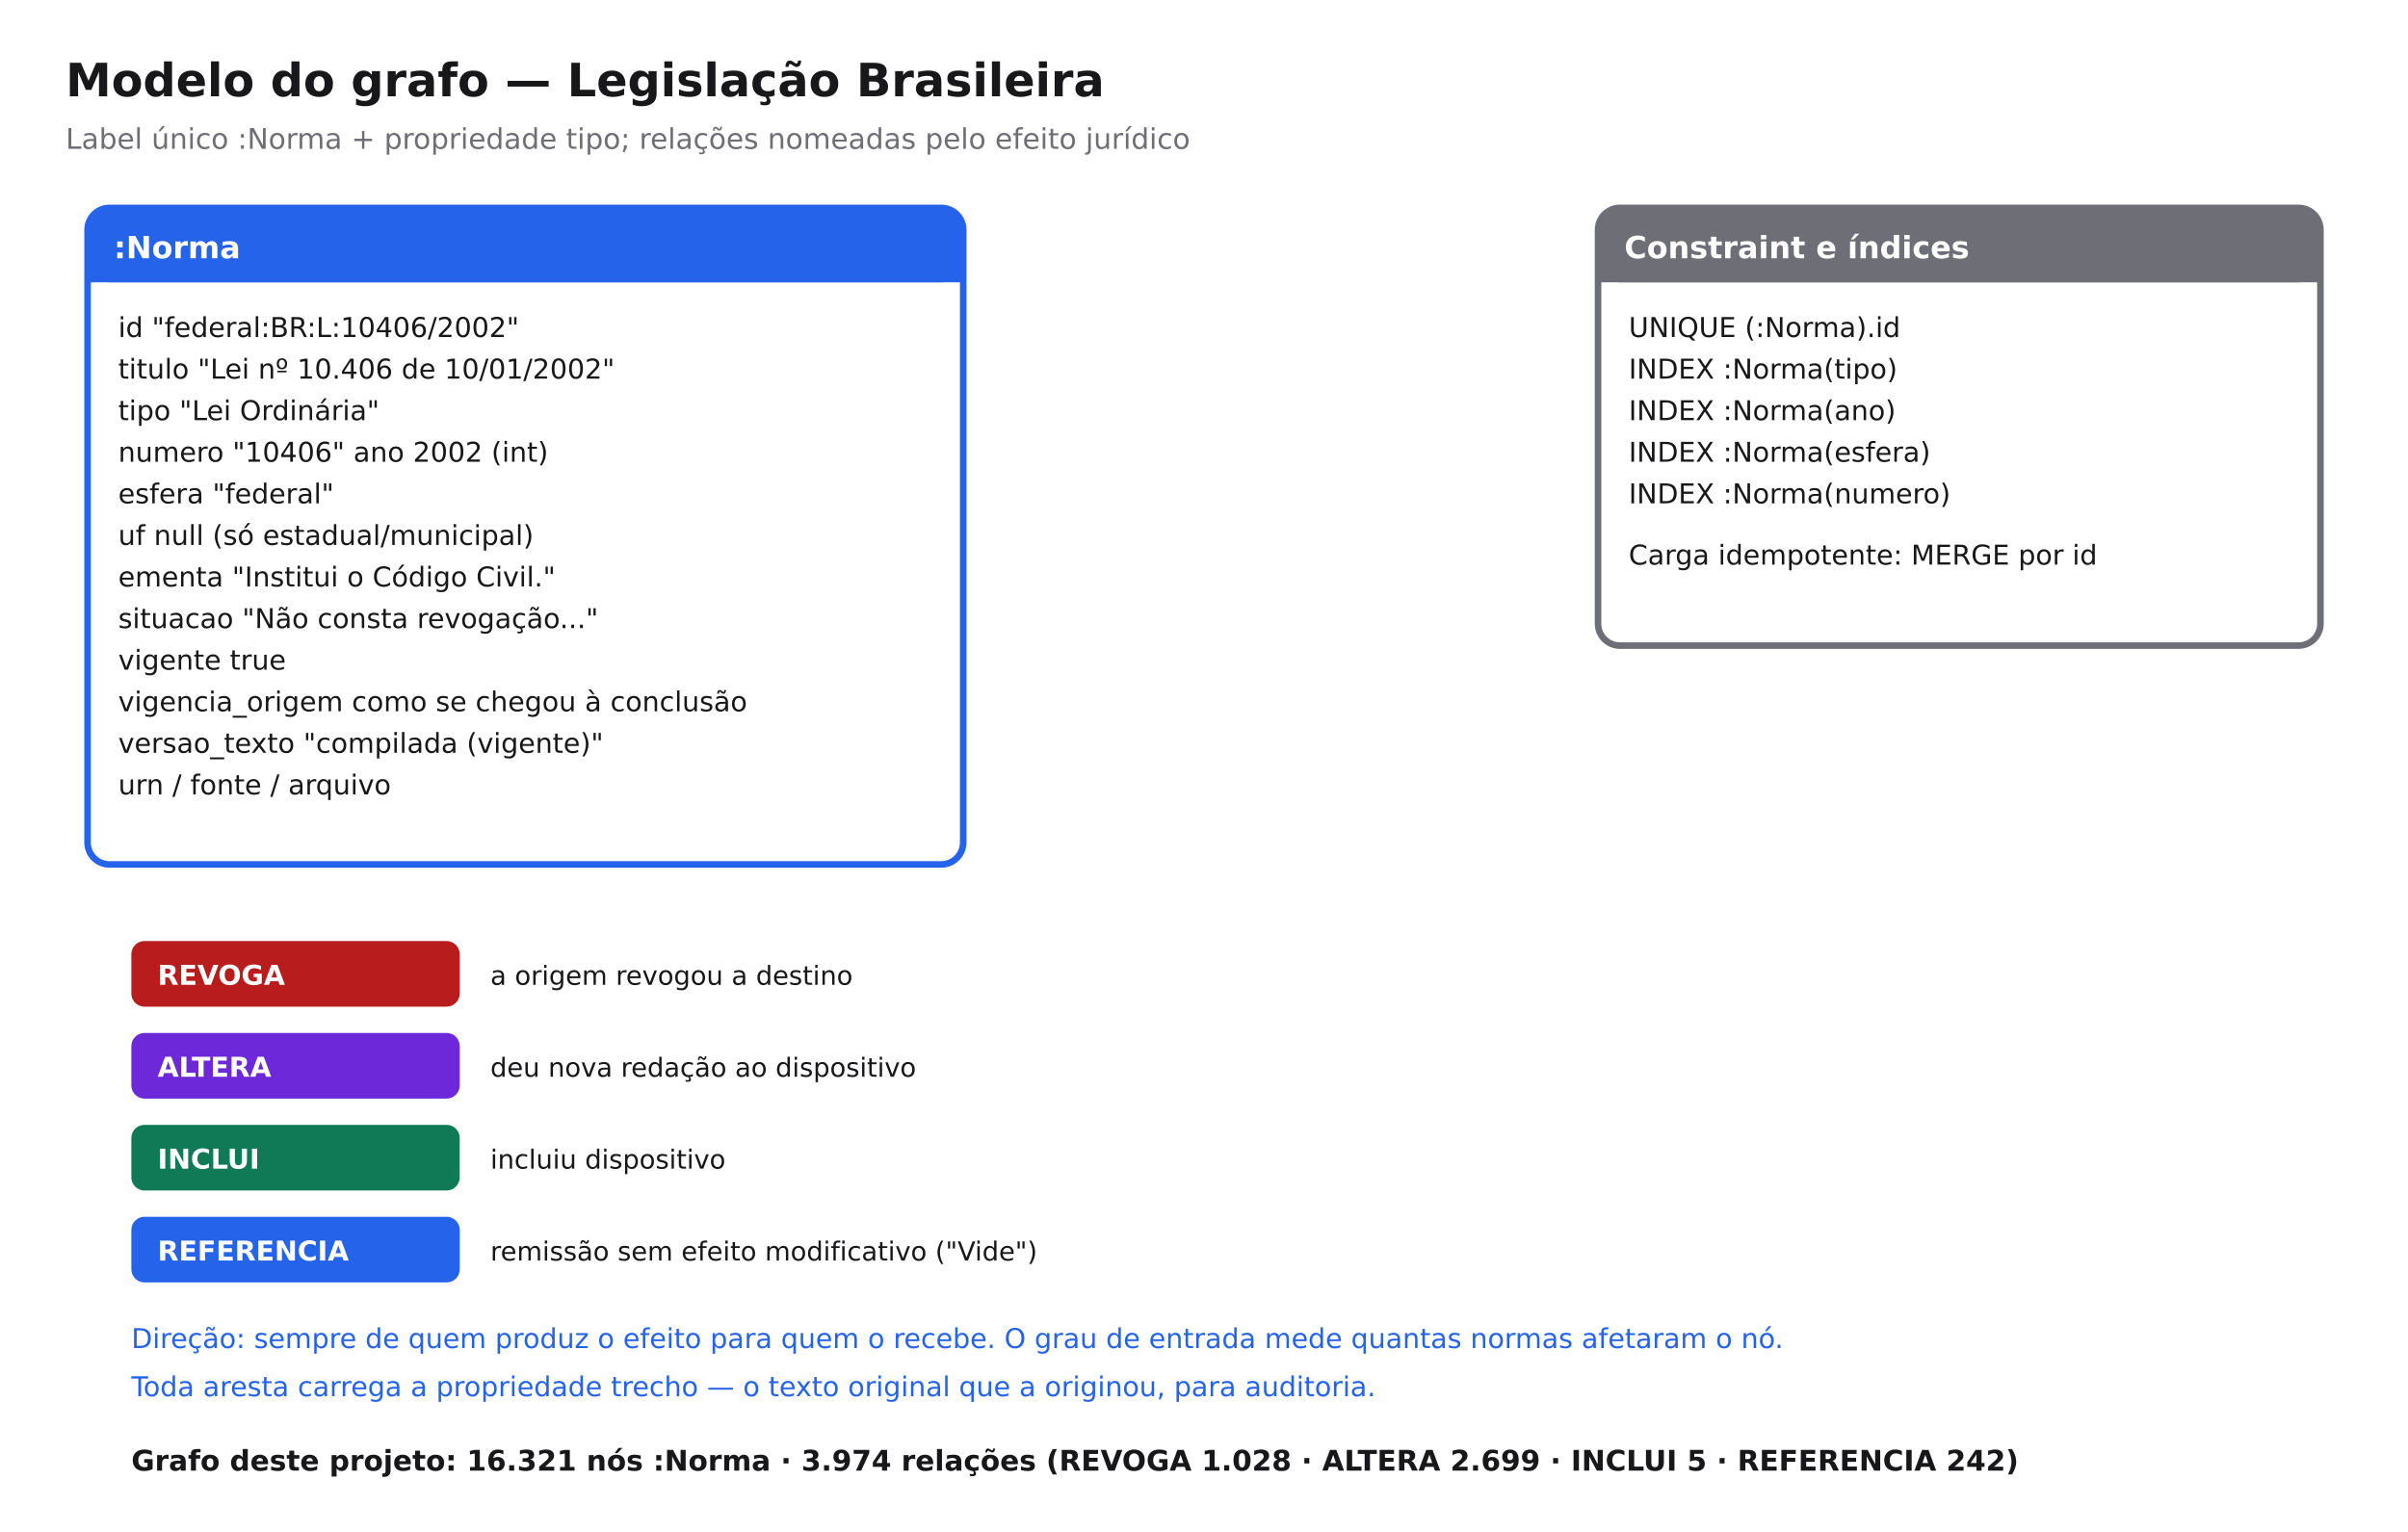
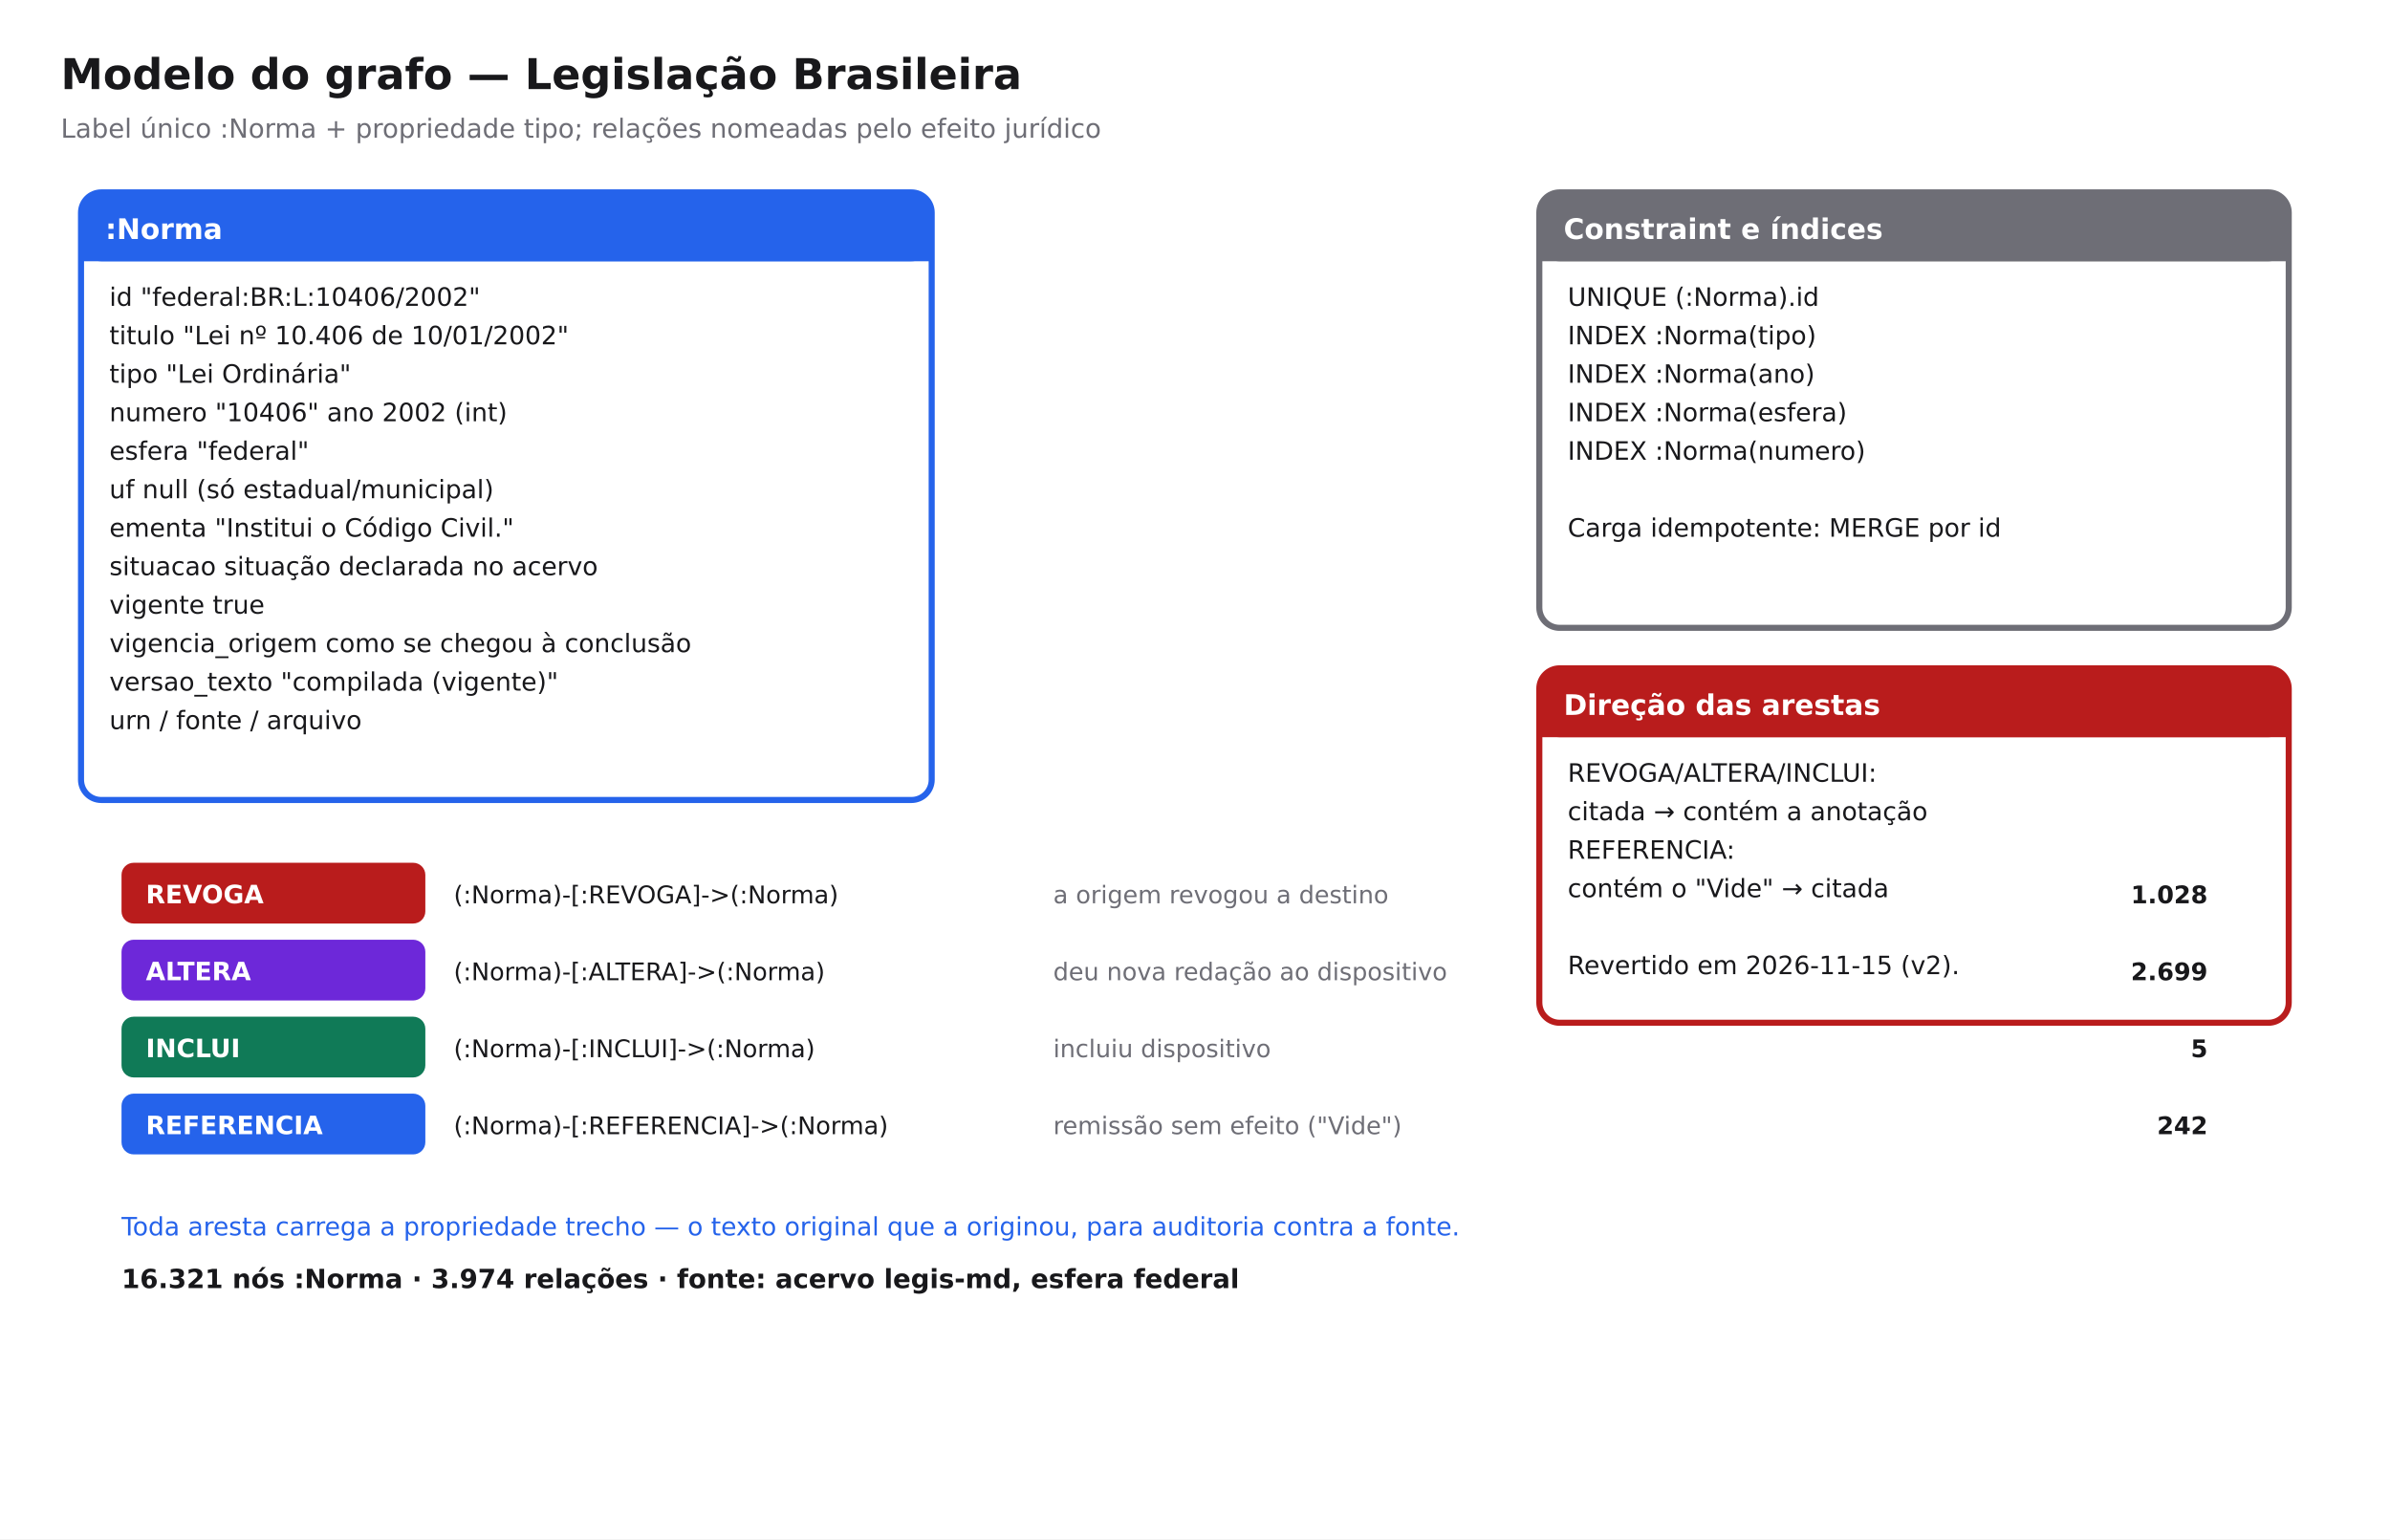
- <svg xmlns="http://www.w3.org/2000/svg" width="1100" height="700" viewBox="0 0 1100 700" font-family="DejaVu Sans, Arial, sans-serif">
-   <rect width="1100" height="700" fill="#ffffff" />
-   <text x="30" y="44" font-size="21" font-weight="bold" fill="#18181b">Modelo do grafo — Legislação Brasileira</text>
-   <text x="30" y="68" font-size="13" fill="#6e6e76">Label único :Norma + propriedade tipo; relações nomeadas pelo efeito jurídico</text>
-   <rect x="40" y="95" width="400" height="300" rx="10" fill="#fff" stroke="#2563eb" stroke-width="3" />
-   <rect x="40" y="95" width="400" height="34" rx="10" fill="#2563eb" />
-   <rect x="40" y="119" width="400" height="10" fill="#2563eb" />
-   <text x="52" y="118" font-size="14" font-weight="bold" fill="#ffffff">:Norma</text>
-   <text x="54" y="154" font-size="12.5" fill="#18181b">id            "federal:BR:L:10406/2002"</text>
-   <text x="54" y="173" font-size="12.5" fill="#18181b">titulo        "Lei nº 10.406 de 10/01/2002"</text>
-   <text x="54" y="192" font-size="12.5" fill="#18181b">tipo          "Lei Ordinária"</text>
-   <text x="54" y="211" font-size="12.5" fill="#18181b">numero        "10406"   ano  2002 (int)</text>
-   <text x="54" y="230" font-size="12.5" fill="#18181b">esfera        "federal"</text>
-   <text x="54" y="249" font-size="12.5" fill="#18181b">uf            null  (só estadual/municipal)</text>
-   <text x="54" y="268" font-size="12.5" fill="#18181b">ementa        "Institui o Código Civil."</text>
-   <text x="54" y="287" font-size="12.5" fill="#18181b">situacao      "Não consta revogação..."</text>
-   <text x="54" y="306" font-size="12.5" fill="#18181b">vigente       true</text>
-   <text x="54" y="325" font-size="12.5" fill="#18181b">vigencia_origem  como se chegou à conclusão</text>
-   <text x="54" y="344" font-size="12.5" fill="#18181b">versao_texto  "compilada (vigente)"</text>
-   <text x="54" y="363" font-size="12.5" fill="#18181b">urn / fonte / arquivo</text>
-   <rect x="730" y="95" width="330" height="200" rx="10" fill="#fff" stroke="#6e6e76" stroke-width="3" />
-   <rect x="730" y="95" width="330" height="34" rx="10" fill="#6e6e76" />
-   <rect x="730" y="119" width="330" height="10" fill="#6e6e76" />
-   <text x="742" y="118" font-size="14" font-weight="bold" fill="#ffffff">Constraint e índices</text>
-   <text x="744" y="154" font-size="12.5" fill="#18181b">UNIQUE  (:Norma).id</text>
-   <text x="744" y="173" font-size="12.5" fill="#18181b">INDEX   :Norma(tipo)</text>
-   <text x="744" y="192" font-size="12.5" fill="#18181b">INDEX   :Norma(ano)</text>
-   <text x="744" y="211" font-size="12.5" fill="#18181b">INDEX   :Norma(esfera)</text>
-   <text x="744" y="230" font-size="12.5" fill="#18181b">INDEX   :Norma(numero)</text>
-   <text x="744" y="258" font-size="12.5" fill="#18181b">Carga idempotente: MERGE por id</text>
-   <rect x="60" y="430" width="150" height="30" rx="6" fill="#b91c1c" />
-   <text x="72" y="450" font-size="12.5" font-weight="bold" fill="#ffffff">REVOGA</text>
-   <text x="224" y="450" font-size="12" fill="#18181b">a origem revogou a destino</text>
-   <rect x="60" y="472" width="150" height="30" rx="6" fill="#6d28d9" />
-   <text x="72" y="492" font-size="12.5" font-weight="bold" fill="#ffffff">ALTERA</text>
-   <text x="224" y="492" font-size="12" fill="#18181b">deu nova redação ao dispositivo</text>
-   <rect x="60" y="514" width="150" height="30" rx="6" fill="#107a57" />
-   <text x="72" y="534" font-size="12.5" font-weight="bold" fill="#ffffff">INCLUI</text>
-   <text x="224" y="534" font-size="12" fill="#18181b">incluiu dispositivo</text>
-   <rect x="60" y="556" width="150" height="30" rx="6" fill="#2563eb" />
-   <text x="72" y="576" font-size="12.5" font-weight="bold" fill="#ffffff">REFERENCIA</text>
-   <text x="224" y="576" font-size="12" fill="#18181b">remissão sem efeito modificativo ("Vide")</text>
-   <text x="60" y="616" font-size="12.5" fill="#2563eb">Direção: sempre de quem produz o efeito para quem o recebe. O grau de entrada mede quantas normas afetaram o nó.</text>
-   <text x="60" y="638" font-size="12.5" fill="#2563eb">Toda aresta carrega a propriedade trecho — o texto original que a originou, para auditoria.</text>
-   <text x="60" y="672" font-size="13" font-weight="bold" fill="#18181b">Grafo deste projeto:  16.321 nós :Norma   ·   3.974 relações  (REVOGA 1.028 · ALTERA 2.699 · INCLUI 5 · REFERENCIA 242)</text>
+ <svg xmlns="http://www.w3.org/2000/svg" width="1180" height="760" viewBox="0 0 1180 760" font-family="DejaVu Sans, Arial, sans-serif">
+   <rect width="1180" height="760" fill="#ffffff" />
+   <text x="30" y="44" font-size="21" fill="#18181b" font-weight="bold" text-anchor="start">Modelo do grafo — Legislação Brasileira</text>
+   <text x="30" y="68" font-size="13" fill="#6e6e76" text-anchor="start">Label único :Norma + propriedade tipo; relações nomeadas pelo efeito jurídico</text>
+   <rect x="40" y="95" width="420" height="300" rx="10" fill="#fff" stroke="#2563eb" stroke-width="3" />
+   <rect x="40" y="95" width="420" height="34" rx="10" fill="#2563eb" />
+   <rect x="40" y="119" width="420" height="10" fill="#2563eb" />
+   <text x="52" y="118" font-size="14" fill="#ffffff" font-weight="bold" text-anchor="start">:Norma</text>
+   <text x="54" y="151" font-size="12.5" fill="#18181b" text-anchor="start">id            "federal:BR:L:10406/2002"</text>
+   <text x="54" y="170" font-size="12.5" fill="#18181b" text-anchor="start">titulo        "Lei nº 10.406 de 10/01/2002"</text>
+   <text x="54" y="189" font-size="12.5" fill="#18181b" text-anchor="start">tipo          "Lei Ordinária"</text>
+   <text x="54" y="208" font-size="12.5" fill="#18181b" text-anchor="start">numero        "10406"      ano  2002 (int)</text>
+   <text x="54" y="227" font-size="12.5" fill="#18181b" text-anchor="start">esfera        "federal"</text>
+   <text x="54" y="246" font-size="12.5" fill="#18181b" text-anchor="start">uf            null  (só estadual/municipal)</text>
+   <text x="54" y="265" font-size="12.5" fill="#18181b" text-anchor="start">ementa        "Institui o Código Civil."</text>
+   <text x="54" y="284" font-size="12.5" fill="#18181b" text-anchor="start">situacao      situação declarada no acervo</text>
+   <text x="54" y="303" font-size="12.5" fill="#18181b" text-anchor="start">vigente       true</text>
+   <text x="54" y="322" font-size="12.5" fill="#18181b" text-anchor="start">vigencia_origem  como se chegou à conclusão</text>
+   <text x="54" y="341" font-size="12.5" fill="#18181b" text-anchor="start">versao_texto  "compilada (vigente)"</text>
+   <text x="54" y="360" font-size="12.5" fill="#18181b" text-anchor="start">urn / fonte / arquivo</text>
+   <rect x="760" y="95" width="370" height="215" rx="10" fill="#fff" stroke="#6e6e76" stroke-width="3" />
+   <rect x="760" y="95" width="370" height="34" rx="10" fill="#6e6e76" />
+   <rect x="760" y="119" width="370" height="10" fill="#6e6e76" />
+   <text x="772" y="118" font-size="14" fill="#ffffff" font-weight="bold" text-anchor="start">Constraint e índices</text>
+   <text x="774" y="151" font-size="12.5" fill="#18181b" text-anchor="start">UNIQUE  (:Norma).id</text>
+   <text x="774" y="170" font-size="12.5" fill="#18181b" text-anchor="start">INDEX   :Norma(tipo)</text>
+   <text x="774" y="189" font-size="12.5" fill="#18181b" text-anchor="start">INDEX   :Norma(ano)</text>
+   <text x="774" y="208" font-size="12.5" fill="#18181b" text-anchor="start">INDEX   :Norma(esfera)</text>
+   <text x="774" y="227" font-size="12.5" fill="#18181b" text-anchor="start">INDEX   :Norma(numero)</text>
+   <text x="774" y="246" font-size="12.5" fill="#18181b" text-anchor="start" />
+   <text x="774" y="265" font-size="12.5" fill="#18181b" text-anchor="start">Carga idempotente: MERGE por id</text>
+   <rect x="760" y="330" width="370" height="175" rx="10" fill="#fff" stroke="#b91c1c" stroke-width="3" />
+   <rect x="760" y="330" width="370" height="34" rx="10" fill="#b91c1c" />
+   <rect x="760" y="354" width="370" height="10" fill="#b91c1c" />
+   <text x="772" y="353" font-size="14" fill="#ffffff" font-weight="bold" text-anchor="start">Direção das arestas</text>
+   <text x="774" y="386" font-size="12.5" fill="#18181b" text-anchor="start">REVOGA/ALTERA/INCLUI:</text>
+   <text x="774" y="405" font-size="12.5" fill="#18181b" text-anchor="start">   citada → contém a anotação</text>
+   <text x="774" y="424" font-size="12.5" fill="#18181b" text-anchor="start">REFERENCIA:</text>
+   <text x="774" y="443" font-size="12.5" fill="#18181b" text-anchor="start">   contém o "Vide" → citada</text>
+   <text x="774" y="462" font-size="12.5" fill="#18181b" text-anchor="start" />
+   <text x="774" y="481" font-size="12.5" fill="#18181b" text-anchor="start">Revertido em 2026-11-15 (v2).</text>
+   <rect x="60" y="426" width="150" height="30" rx="6" fill="#b91c1c" />
+   <text x="72" y="446" font-size="12.5" fill="#ffffff" font-weight="bold" text-anchor="start">REVOGA</text>
+   <text x="224" y="446" font-size="12" fill="#18181b" text-anchor="start">(:Norma)-[:REVOGA]-&gt;(:Norma)</text>
+   <text x="520" y="446" font-size="12" fill="#6e6e76" text-anchor="start">a origem revogou a destino</text>
+   <text x="1090" y="446" font-size="12" fill="#18181b" font-weight="bold" text-anchor="end">1.028</text>
+   <rect x="60" y="464" width="150" height="30" rx="6" fill="#6d28d9" />
+   <text x="72" y="484" font-size="12.5" fill="#ffffff" font-weight="bold" text-anchor="start">ALTERA</text>
+   <text x="224" y="484" font-size="12" fill="#18181b" text-anchor="start">(:Norma)-[:ALTERA]-&gt;(:Norma)</text>
+   <text x="520" y="484" font-size="12" fill="#6e6e76" text-anchor="start">deu nova redação ao dispositivo</text>
+   <text x="1090" y="484" font-size="12" fill="#18181b" font-weight="bold" text-anchor="end">2.699</text>
+   <rect x="60" y="502" width="150" height="30" rx="6" fill="#107a57" />
+   <text x="72" y="522" font-size="12.5" fill="#ffffff" font-weight="bold" text-anchor="start">INCLUI</text>
+   <text x="224" y="522" font-size="12" fill="#18181b" text-anchor="start">(:Norma)-[:INCLUI]-&gt;(:Norma)</text>
+   <text x="520" y="522" font-size="12" fill="#6e6e76" text-anchor="start">incluiu dispositivo</text>
+   <text x="1090" y="522" font-size="12" fill="#18181b" font-weight="bold" text-anchor="end">5</text>
+   <rect x="60" y="540" width="150" height="30" rx="6" fill="#2563eb" />
+   <text x="72" y="560" font-size="12.5" fill="#ffffff" font-weight="bold" text-anchor="start">REFERENCIA</text>
+   <text x="224" y="560" font-size="12" fill="#18181b" text-anchor="start">(:Norma)-[:REFERENCIA]-&gt;(:Norma)</text>
+   <text x="520" y="560" font-size="12" fill="#6e6e76" text-anchor="start">remissão sem efeito ("Vide")</text>
+   <text x="1090" y="560" font-size="12" fill="#18181b" font-weight="bold" text-anchor="end">242</text>
+   <text x="60" y="610" font-size="12.5" fill="#2563eb" text-anchor="start">Toda aresta carrega a propriedade trecho — o texto original que a originou, para auditoria contra a fonte.</text>
+   <text x="60" y="636" font-size="13" fill="#18181b" font-weight="bold" text-anchor="start">16.321 nós :Norma  ·  3.974 relações  ·  fonte: acervo legis-md, esfera federal</text>
</svg>
